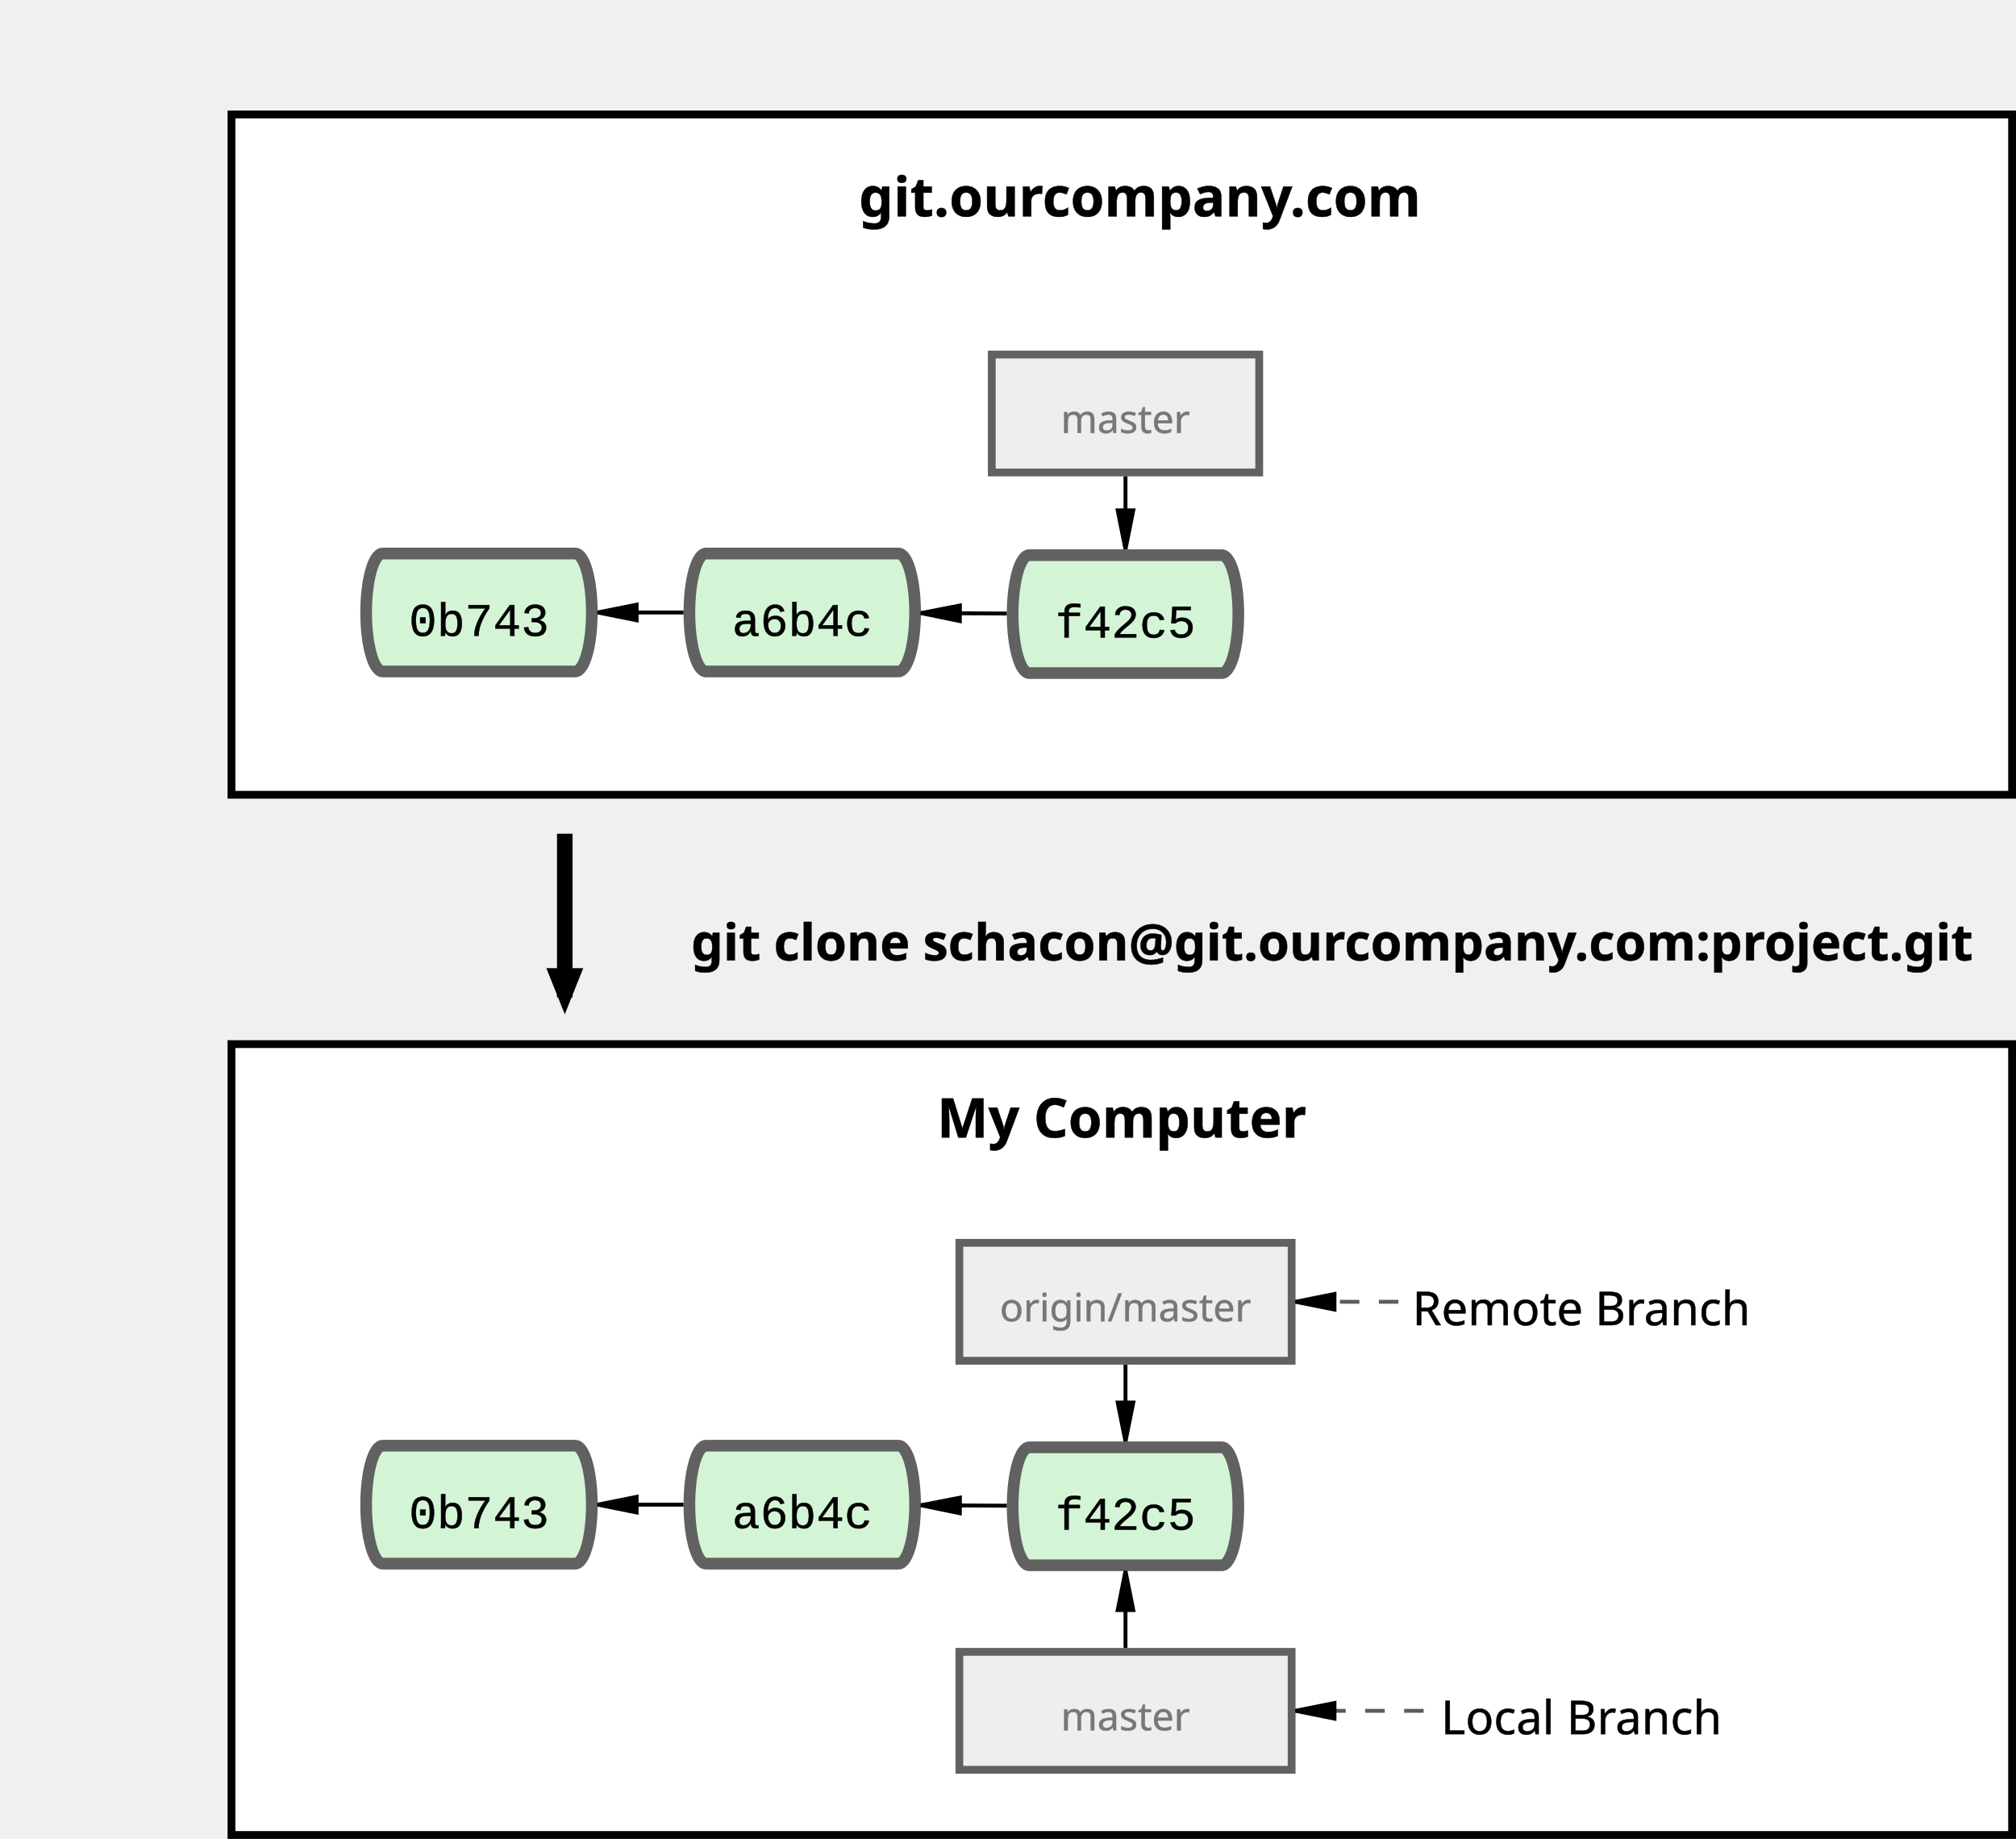
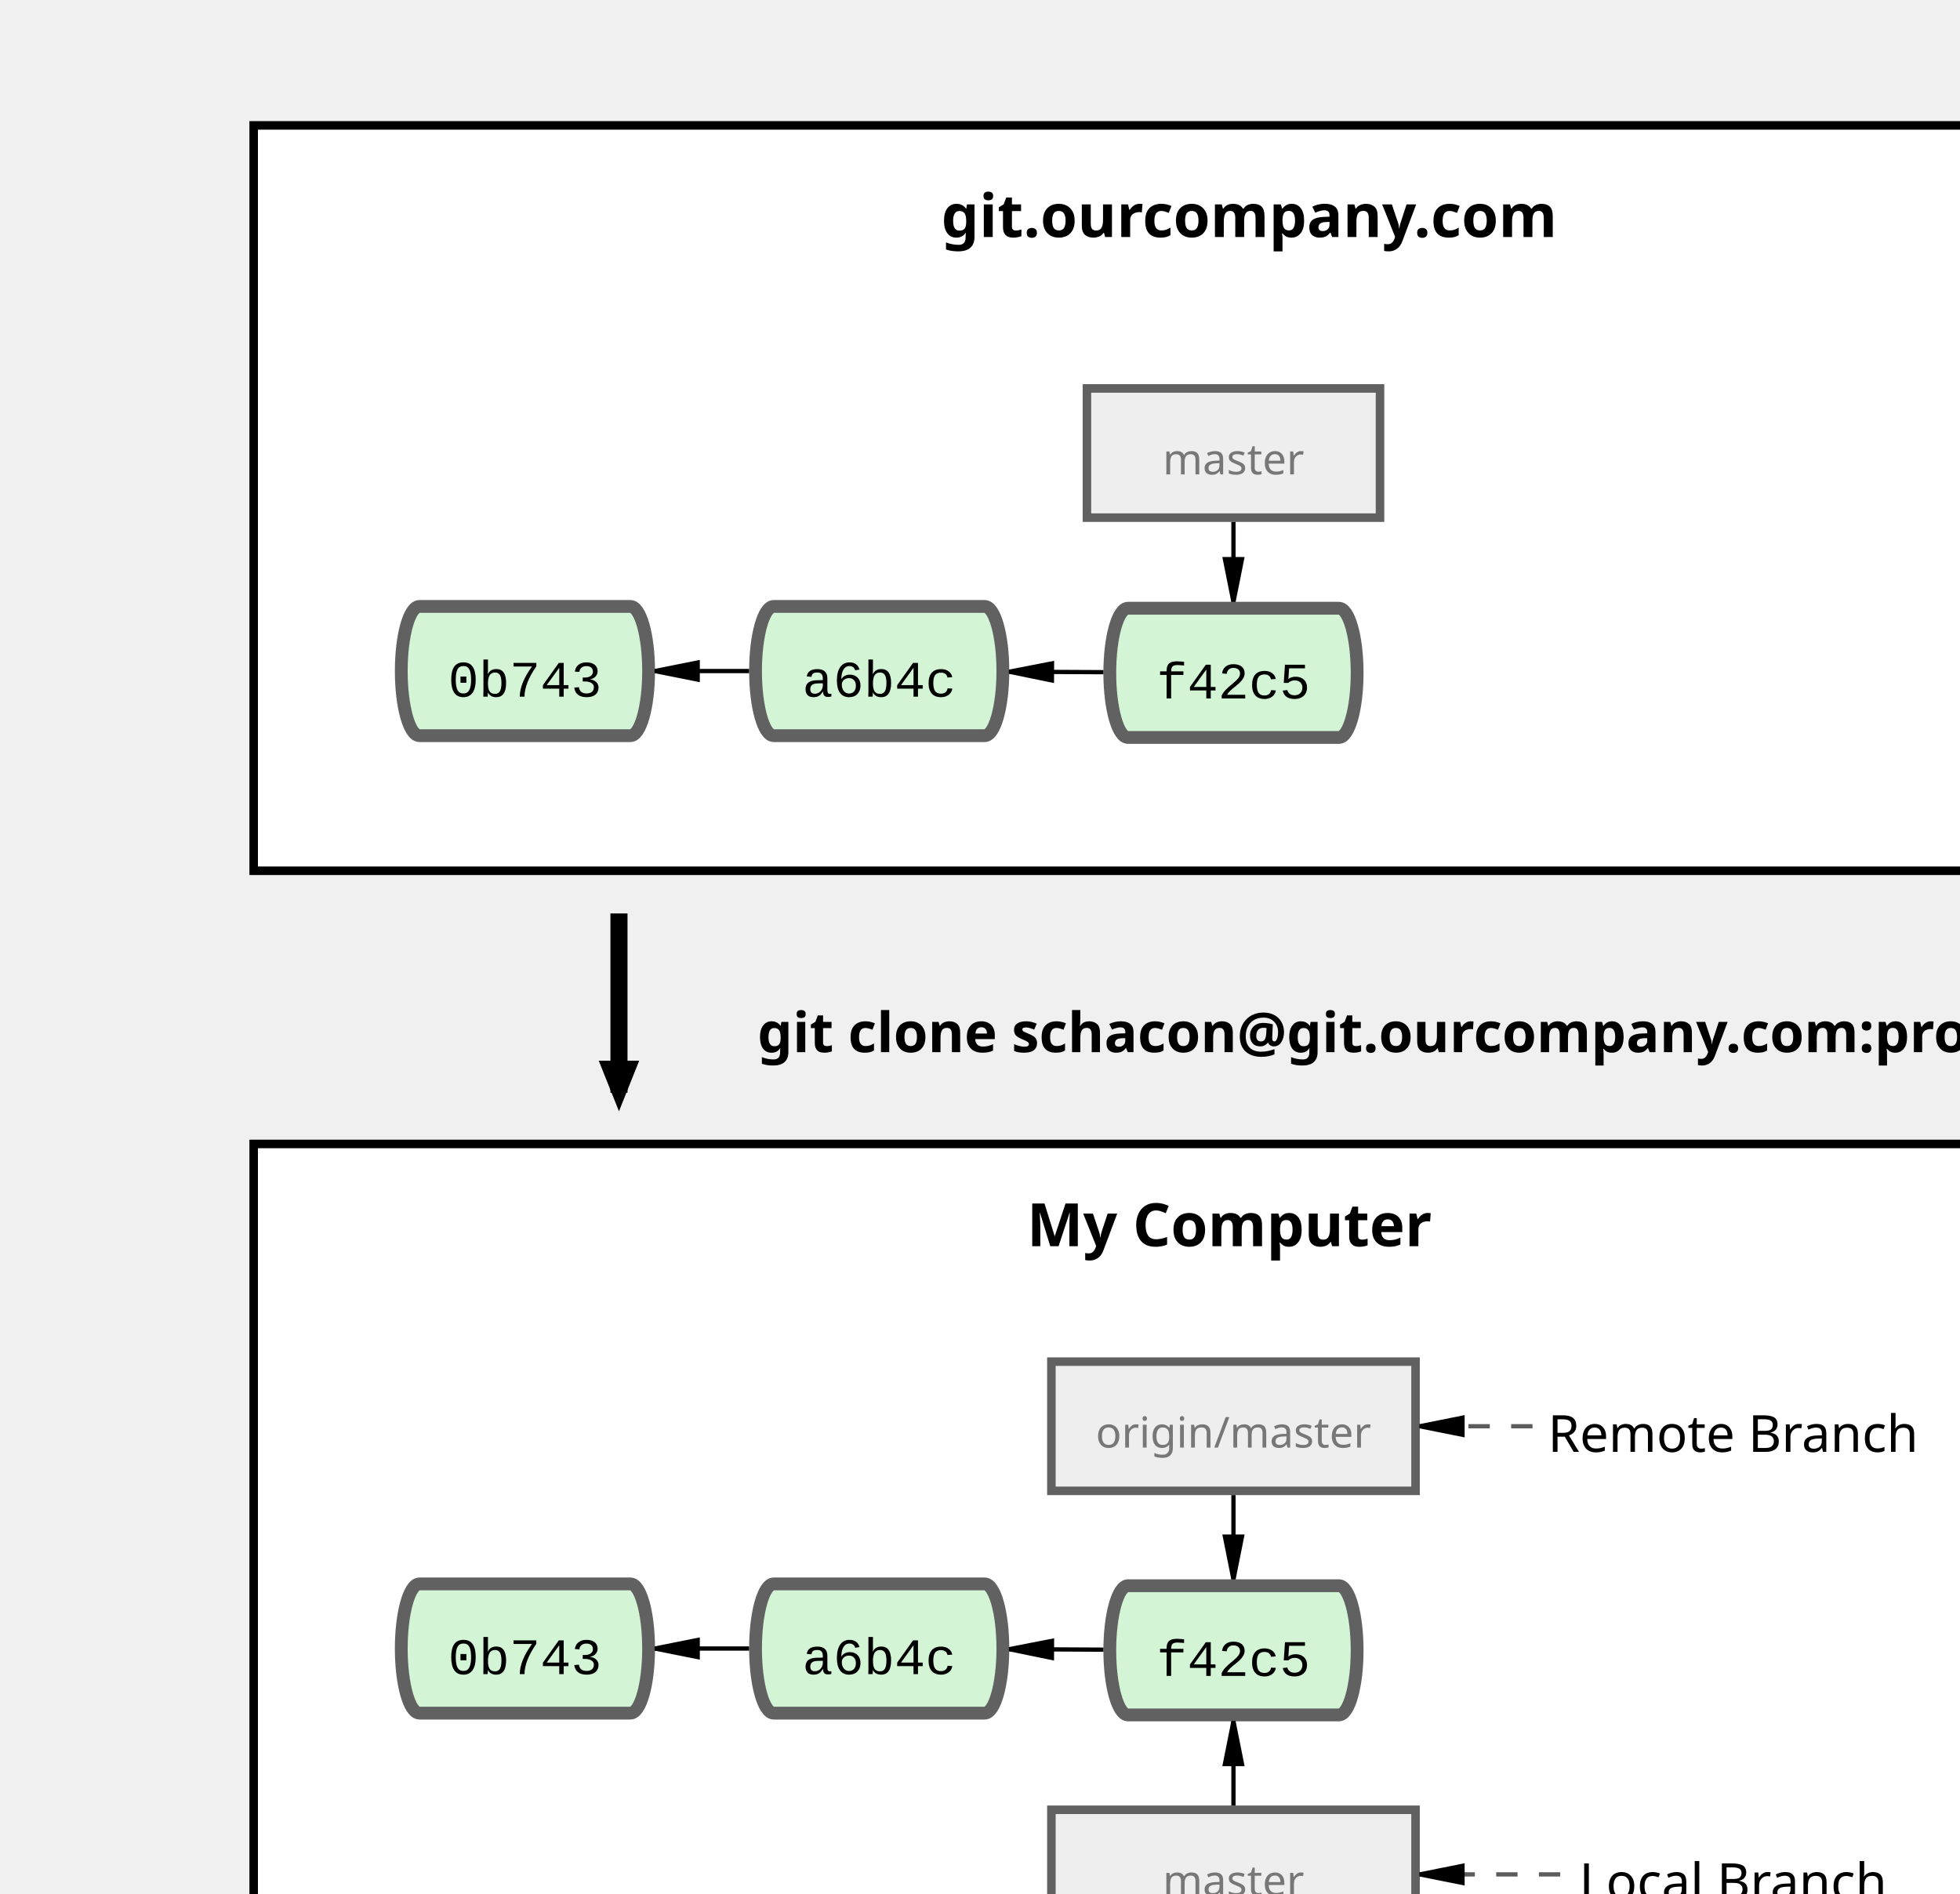
<svg xmlns="http://www.w3.org/2000/svg">
  <defs>
    <marker id="Arrow1Lend" orient="auto" refX="0.0" refY="0.0" style="overflow:visible;">
      <path d="M -10,0.0 L -10.0,-2.0 L 0.0,0.0 L -10.0,2.0 z " id="path3666" style="fill-rule:evenodd;stroke:#000000;stroke-width:1.0px;marker-start:none;" />
    </marker>
    <marker id="Arrow1Lenddiv4" orient="auto" refX="0.0" refY="0.0" style="overflow:visible;" markerUnits="userSpaceOnUse">
      <path d="M -7,0.0 L -7.0,-4.0 L 3.0,0.0 L -7.0,4.0 z " id="path3666" style="fill-rule:evenodd;stroke:#000000;stroke-width:1.0px;marker-start:none;" />
    </marker>
  </defs>
  <g style="stroke:#000000;fill:#fff">
    <rect height="174.622" id="5" style="stroke:#000000;stroke-width:2px" width="457.147" x="59.426" y="29.378" />
    <rect height="13.065" id="6" style="stroke:none;fill:none" width="85.305" x="250.0" y="42.0" />
-     <text id="6_text" style="fill:#000000;stroke:#000000;stroke-width:0.1px;font-family: Helvetica-Bold;font-size:12px" x="250.0" y="42.0">
+     <text id="6_text" style="fill:#000000;stroke:#000000;stroke-width:0px;font-family: Helvetica-Bold;font-size:12px" x="250.0" y="42.0">
      <tspan fill="#000000" font-family="Helvetica;,Sans-serif" font-size="14.0px" font-weight="bold" id="6_line1" stroke="#000000" text-align="center" text-anchor="middle" x="292.652" y="55.532">
				git.ourcompany.com
			</tspan>
    </text>
    <rect height="203.0" id="22" style="stroke:#000000;stroke-width:2px" width="457.147" x="59.426" y="268.0" />
    <rect height="13.065" id="23" style="stroke:none;fill:none" width="85.305" x="245.347" y="278.424" />
-     <text id="23_text" style="fill:#000000;stroke:#000000;stroke-width:0.1px;font-family: Helvetica-Bold;font-size:12px" x="245.347" y="278.424">
+     <text id="23_text" style="fill:#000000;stroke:#000000;stroke-width:0px;font-family: Helvetica-Bold;font-size:12px" x="245.347" y="278.424">
      <tspan fill="#000000" font-family="Helvetica;,Sans-serif" font-size="14.0px" font-weight="bold" id="23_line1" stroke="#000000" text-align="center" text-anchor="middle" x="287.999" y="291.956">
				My Computer
			</tspan>
    </text>
    <rect height="30.272" id="1343" rx="4.268" ry="15.136" style="stroke:#616161;stroke-width:3px;fill:#d3f5d6" width="57.941" x="176.99" y="142.075" />
-     <text id="1343_text" style="fill:#000000;stroke:#000000;stroke-width:0.1px;font-family: Courier New;font-size:12px" x="176.99" y="142.075">
+     <text id="1343_text" style="fill:#000000;stroke:#000000;stroke-width:0px;font-family: Courier New;font-size:12px" x="176.99" y="142.075">
      <tspan fill="#000000" font-family="Courier;" font-size="12.0px" id="1343_line1" stroke="#000000" text-align="center" text-anchor="middle" x="205.96" y="163.211">
				a6b4c
			</tspan>
    </text>
    <rect height="30.272" id="1344" rx="4.268" ry="15.136" style="stroke:#616161;stroke-width:3px;fill:#d3f5d6" width="57.941" x="94.0" y="142.075" />
-     <text id="1344_text" style="fill:#000000;stroke:#000000;stroke-width:0.1px;font-family: Courier New;font-size:12px" x="94.0" y="142.075">
+     <text id="1344_text" style="fill:#000000;stroke:#000000;stroke-width:0px;font-family: Courier New;font-size:12px" x="94.0" y="142.075">
      <tspan fill="#000000" font-family="Courier;" font-size="12.0px" id="1344_line1" stroke="#000000" text-align="center" text-anchor="middle" x="122.97" y="163.211">
				0b743
			</tspan>
    </text>
    <path d="M 175.49,157.211 L 153.44,157.211" id="1348" style="marker-start:none;stroke:#000000;marker-end:url(#Arrow1Lend);fill:none" />
    <rect height="30.272" id="1352" style="stroke:#616161;stroke-width:2px;fill:#eeeeee" width="68.66" x="254.621" y="91.0" />
-     <text id="1352_text" style="fill:#cccccc;stroke:#cccccc;stroke-width:0.1px;font-family: Luxi Sans;font-size:10px" x="254.621" y="91.0">
+     <text id="1352_text" style="fill:#cccccc;stroke:#cccccc;stroke-width:0px;font-family: Luxi Sans;font-size:10px" x="254.621" y="91.0">
      <tspan fill="#777777" font-family="LucidaGrande;" font-size="10.0px" id="1352_line1" stroke="#777777" text-align="center" text-anchor="middle" x="288.951" y="111.136">
				master
			</tspan>
    </text>
    <path d="M 288.951,122.272 L 288.95,140.995" id="1353" style="marker-start:none;stroke:#000000;marker-end:url(#Arrow1Lend);fill:none" />
    <rect height="30.272" id="1354" rx="4.268" ry="15.136" style="stroke:#616161;stroke-width:3px;fill:#d3f5d6" width="57.941" x="259.98" y="142.495" />
-     <text id="1354_text" style="fill:#000000;stroke:#000000;stroke-width:0.1px;font-family: Courier New;font-size:12px" x="259.98" y="142.495">
+     <text id="1354_text" style="fill:#000000;stroke:#000000;stroke-width:0px;font-family: Courier New;font-size:12px" x="259.98" y="142.495">
      <tspan fill="#000000" font-family="Courier;" font-size="12.0px" id="1354_line1" stroke="#000000" text-align="center" text-anchor="middle" x="288.95" y="163.631">
				f42c5
			</tspan>
    </text>
    <path d="M 258.48,157.477 L 236.43,157.365" id="1355" style="marker-start:none;stroke:#000000;marker-end:url(#Arrow1Lend);fill:none" />
    <rect height="30.272" id="1360" rx="4.268" ry="15.136" style="stroke:#616161;stroke-width:3px;fill:#d3f5d6" width="57.941" x="176.99" y="371.075" />
-     <text id="1360_text" style="fill:#000000;stroke:#000000;stroke-width:0.1px;font-family: Courier New;font-size:12px" x="176.99" y="371.075">
+     <text id="1360_text" style="fill:#000000;stroke:#000000;stroke-width:0px;font-family: Courier New;font-size:12px" x="176.99" y="371.075">
      <tspan fill="#000000" font-family="Courier;" font-size="12.0px" id="1360_line1" stroke="#000000" text-align="center" text-anchor="middle" x="205.96" y="392.211">
				a6b4c
			</tspan>
    </text>
    <rect height="30.272" id="1361" rx="4.268" ry="15.136" style="stroke:#616161;stroke-width:3px;fill:#d3f5d6" width="57.941" x="94.0" y="371.075" />
-     <text id="1361_text" style="fill:#000000;stroke:#000000;stroke-width:0.1px;font-family: Courier New;font-size:12px" x="94.0" y="371.075">
+     <text id="1361_text" style="fill:#000000;stroke:#000000;stroke-width:0px;font-family: Courier New;font-size:12px" x="94.0" y="371.075">
      <tspan fill="#000000" font-family="Courier;" font-size="12.0px" id="1361_line1" stroke="#000000" text-align="center" text-anchor="middle" x="122.97" y="392.211">
				0b743
			</tspan>
    </text>
    <path d="M 175.49,386.211 L 153.44,386.211" id="1362" style="marker-start:none;stroke:#000000;marker-end:url(#Arrow1Lend);fill:none" />
    <rect height="30.272" id="1363" style="stroke:#616161;stroke-width:2px;fill:#eeeeee" width="85.305" x="246.299" y="319.0" />
-     <text id="1363_text" style="fill:#cccccc;stroke:#cccccc;stroke-width:0.1px;font-family: Luxi Sans;font-size:10px" x="246.299" y="319.0">
+     <text id="1363_text" style="fill:#cccccc;stroke:#cccccc;stroke-width:0px;font-family: Luxi Sans;font-size:10px" x="246.299" y="319.0">
      <tspan fill="#777777" font-family="LucidaGrande;" font-size="10.0px" id="1363_line1" stroke="#777777" text-align="center" text-anchor="middle" x="288.951" y="339.136">
				origin/master
			</tspan>
    </text>
    <path d="M 288.951,350.272 L 288.951,369.995" id="1364" style="marker-start:none;stroke:#000000;marker-end:url(#Arrow1Lend);fill:none" />
    <rect height="30.272" id="1365" rx="4.268" ry="15.136" style="stroke:#616161;stroke-width:3px;fill:#d3f5d6" width="57.941" x="259.98" y="371.495" />
-     <text id="1365_text" style="fill:#000000;stroke:#000000;stroke-width:0.1px;font-family: Courier New;font-size:12px" x="259.98" y="371.495">
+     <text id="1365_text" style="fill:#000000;stroke:#000000;stroke-width:0px;font-family: Courier New;font-size:12px" x="259.98" y="371.495">
      <tspan fill="#000000" font-family="Courier;" font-size="12.0px" id="1365_line1" stroke="#000000" text-align="center" text-anchor="middle" x="288.95" y="392.631">
				f42c5
			</tspan>
    </text>
    <path d="M 258.48,386.477 L 236.43,386.365" id="1366" style="marker-start:none;stroke:#000000;marker-end:url(#Arrow1Lend);fill:none" />
    <path d="M 145.0,214.0 L 145.0,256.0" id="1367" style="marker-start:none;stroke:#000000;stroke-width:4px;marker-end:url(#Arrow1Lenddiv4);fill:none" />
    <rect height="26.0" id="1368" style="stroke:none;fill:none" width="312.0" x="186.0" y="227.0" />
-     <text id="1368_text" style="fill:#000000;stroke:#000000;stroke-width:0.1px;font-family: TheSansMonoCondensed-SemiBold;font-size:13px" x="186.0" y="227.0">
+     <text id="1368_text" style="fill:#000000;stroke:#000000;stroke-width:0px;font-family: TheSansMonoCondensed-SemiBold;font-size:13px" x="186.0" y="227.0">
      <tspan fill="#000000" font-family="TheSansMonoCondensed-SemiBold;" font-size="13.0px" font-weight="bold" id="1368_line1" stroke="#000000" text-align="center" text-anchor="middle" x="342.0" y="246.5">
				git clone schacon@git.ourcompany.com:project.git
			</tspan>
    </text>
    <rect height="30.272" id="1369" style="stroke:#616161;stroke-width:2px;fill:#eeeeee" width="85.305" x="246.299" y="423.99" />
-     <text id="1369_text" style="fill:#cccccc;stroke:#cccccc;stroke-width:0.1px;font-family: Luxi Sans;font-size:10px" x="246.299" y="423.99">
+     <text id="1369_text" style="fill:#cccccc;stroke:#cccccc;stroke-width:0px;font-family: Luxi Sans;font-size:10px" x="246.299" y="423.99">
      <tspan fill="#777777" font-family="LucidaGrande;" font-size="10.0px" id="1369_line1" stroke="#777777" text-align="center" text-anchor="middle" x="288.951" y="444.126">
				master
			</tspan>
    </text>
    <path d="M 288.951,422.99 L 288.951,403.267" id="1370" style="marker-start:none;stroke:#000000;marker-end:url(#Arrow1Lend);fill:none" />
    <rect height="14.0" id="1371" style="stroke:none;fill:none" width="94.0" x="359.0" y="327.136" />
-     <text id="1371_text" style="fill:#cccccc;stroke:#cccccc;stroke-width:0.1px;font-family: Luxi Sans;font-size:10px" x="359.0" y="327.136">
+     <text id="1371_text" style="fill:#cccccc;stroke:#cccccc;stroke-width:0px;font-family: Luxi Sans;font-size:10px" x="359.0" y="327.136">
      <tspan fill="#000000" font-family="Helvetica;,Sans-serif" font-size="12.0px" id="1371_line1" stroke="#000000" text-align="center" text-anchor="middle" x="406.0" y="340.136">
				Remote Branch
			</tspan>
    </text>
    <rect height="14.0" id="1372" style="stroke:none;fill:none" width="81.0" x="365.5" y="432.126" />
-     <text id="1372_text" style="fill:#cccccc;stroke:#cccccc;stroke-width:0.1px;font-family: Luxi Sans;font-size:10px" x="365.5" y="432.126">
+     <text id="1372_text" style="fill:#cccccc;stroke:#cccccc;stroke-width:0px;font-family: Luxi Sans;font-size:10px" x="365.5" y="432.126">
      <tspan fill="#000000" font-family="Helvetica;,Sans-serif" font-size="12.0px" id="1372_line1" stroke="#000000" text-align="center" text-anchor="middle" x="406.0" y="445.126">
				Local Branch
			</tspan>
    </text>
    <path d="M 359.0,334.136 L 332.604,334.136" id="1373" style="marker-start:none;stroke:#5c5c5c;marker-end:url(#Arrow1Lend);stroke-dasharray:5 5;fill:none" />
    <path d="M 365.5,439.126 L 332.604,439.126" id="1374" style="marker-start:none;stroke:#5c5c5c;marker-end:url(#Arrow1Lend);stroke-dasharray:5 5;fill:none" />
  </g>
</svg>
